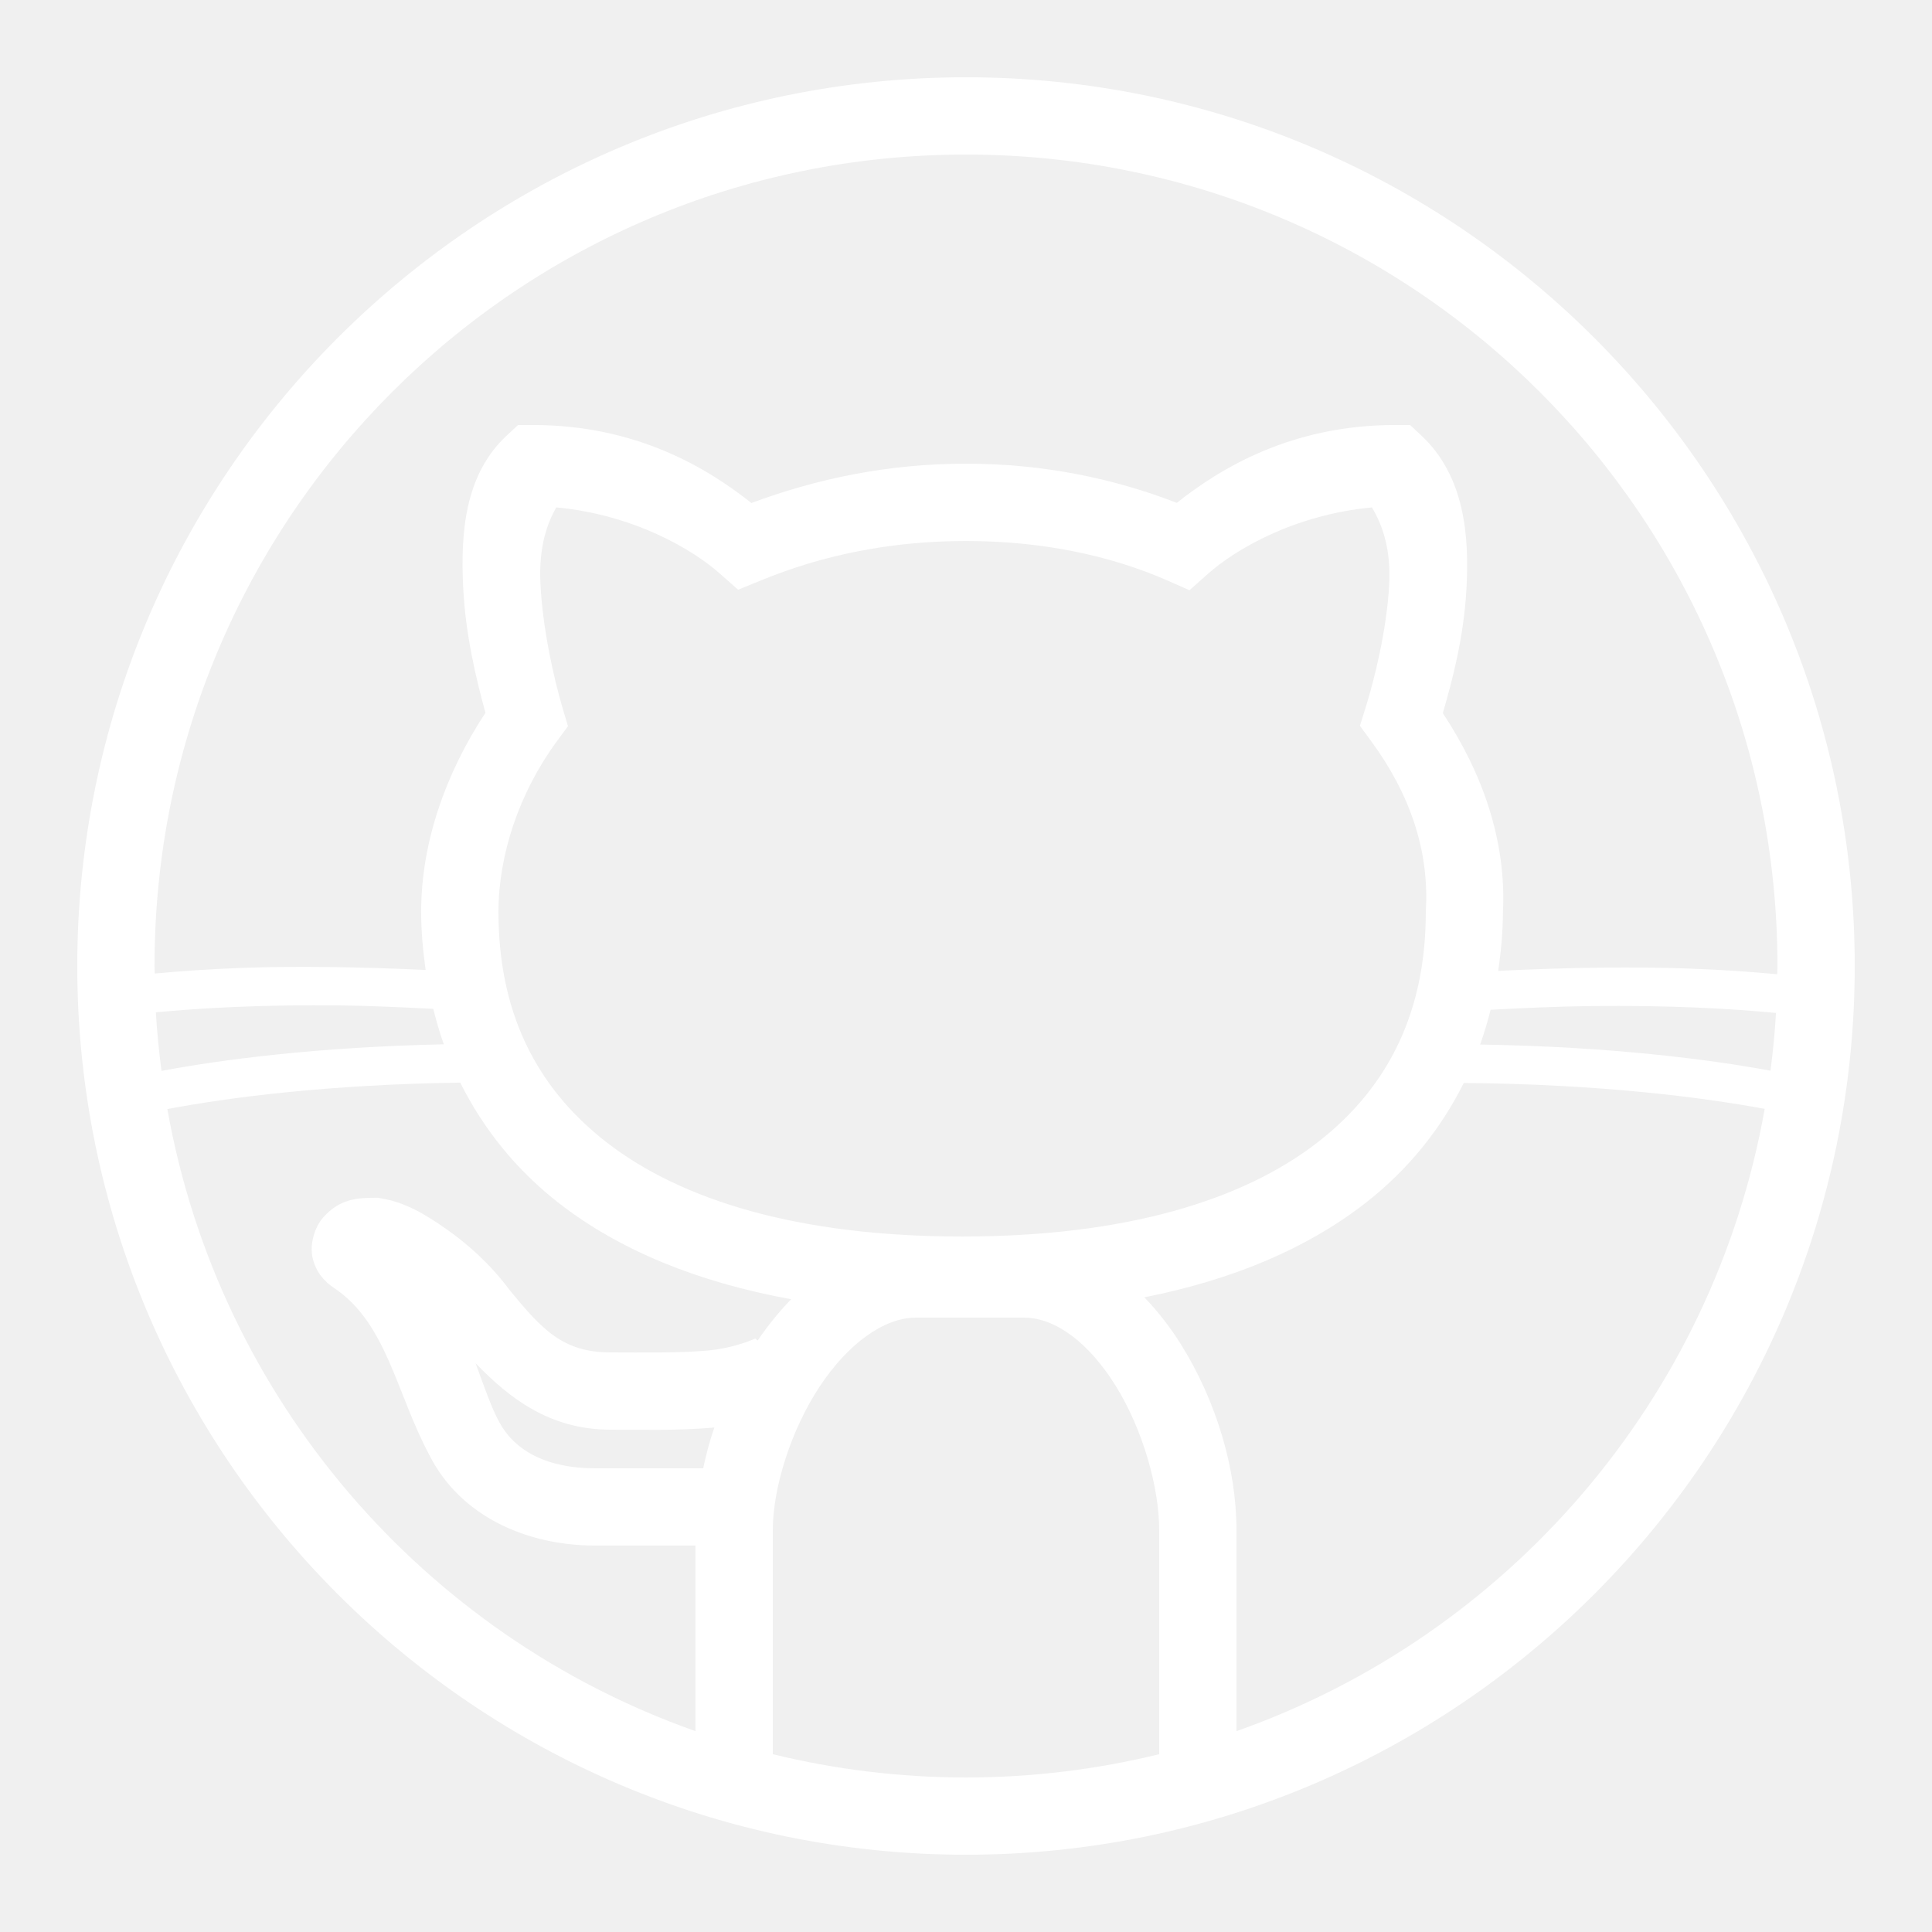
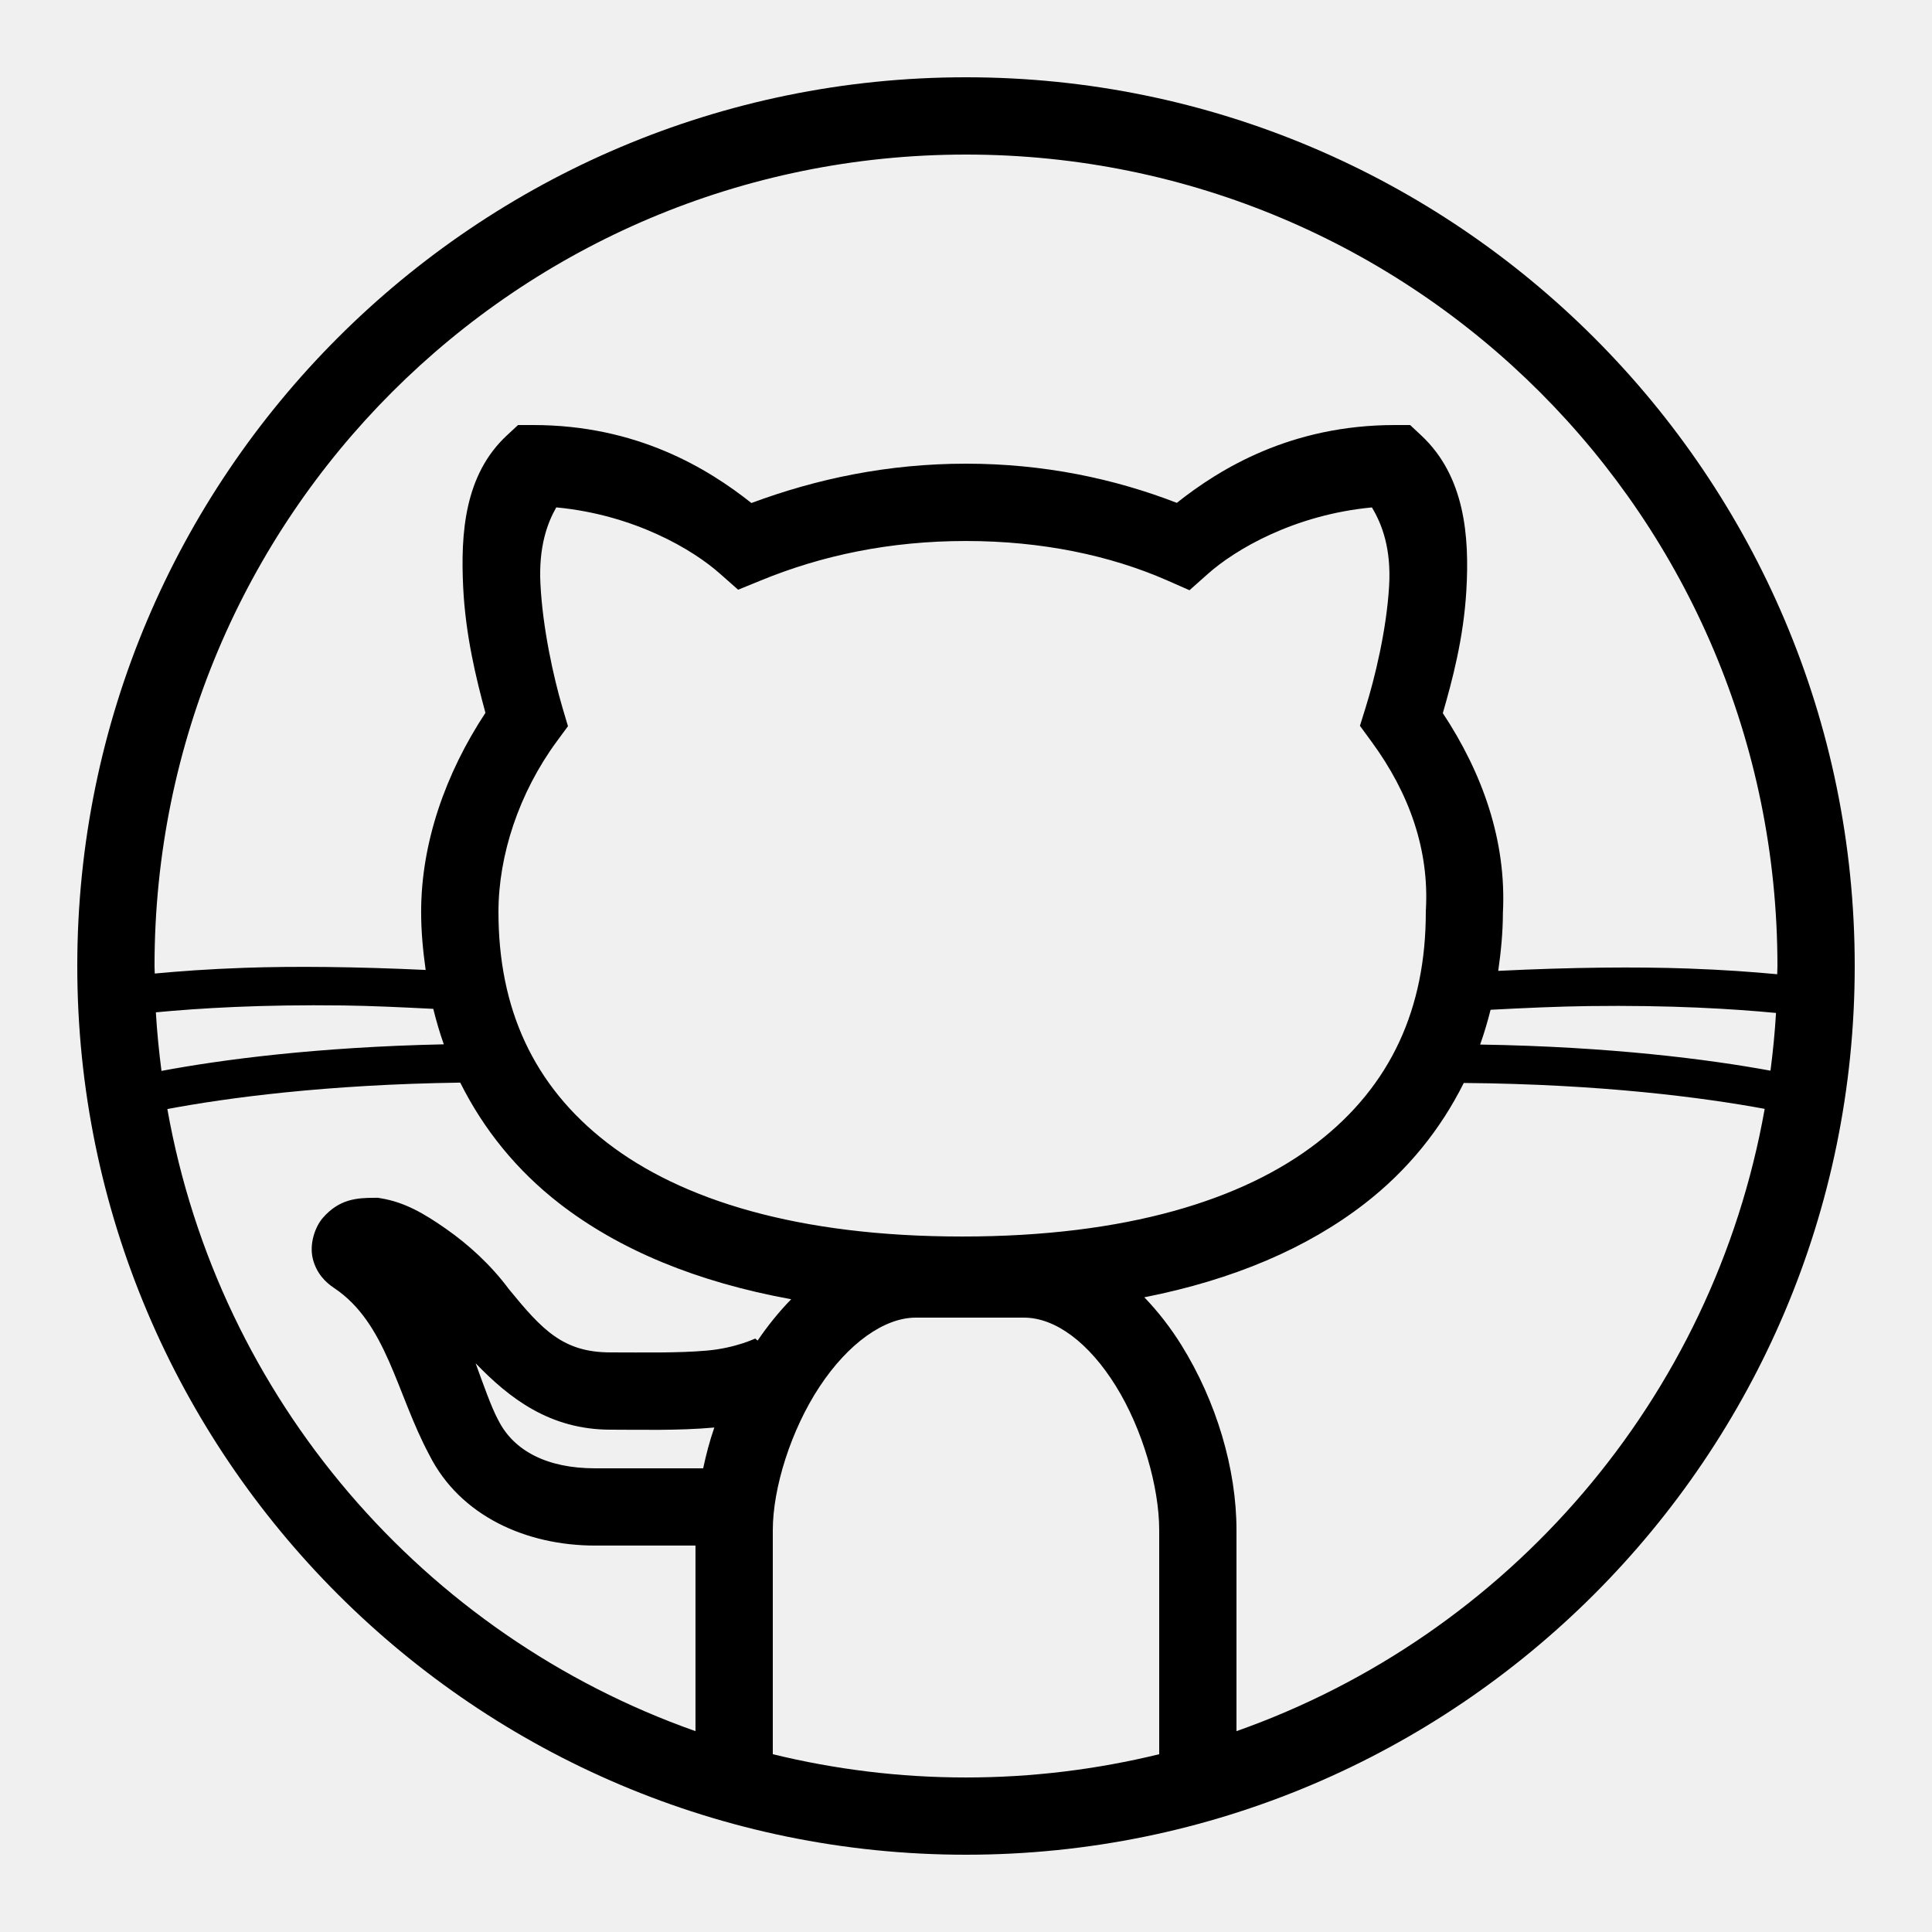
<svg xmlns="http://www.w3.org/2000/svg" viewBox="0,0,256,256" width="50px" height="50px" fill-rule="nonzero">
-   <g fill="#ffffff" fill-rule="nonzero" stroke="none" stroke-width="1" stroke-linecap="butt" stroke-linejoin="miter" stroke-miterlimit="10" stroke-dasharray="" stroke-dashoffset="0" font-family="none" font-weight="none" font-size="none" text-anchor="none" style="mix-blend-mode: normal">
+   <g fill="#000" fill-rule="nonzero" stroke="none" stroke-width="1" stroke-linecap="butt" stroke-linejoin="miter" stroke-miterlimit="10" stroke-dasharray="" stroke-dashoffset="0" font-family="none" font-weight="none" font-size="none" text-anchor="none" style="mix-blend-mode: normal">
    <g transform="scale(5.12,5.12)">
      <path d="M25,2c-12.689,0 -23,10.311 -23,23c0,12.689 10.311,23 23,23c12.689,0 23,-10.311 23,-23c0,-12.689 -10.311,-23 -23,-23zM25,4c11.607,0 21,9.393 21,21c0,0.071 -0.005,0.142 -0.006,0.213c-0.64,-0.059 -1.379,-0.115 -2.318,-0.148c-1.329,-0.047 -3.004,-0.033 -4.902,0.061c0.07,-0.49 0.12,-0.988 0.121,-1.498c0.097,-1.873 -0.532,-3.624 -1.555,-5.172c0.247,-0.854 0.537,-1.94 0.609,-3.172c0.083,-1.404 -0.039,-2.961 -1.166,-4.014l-0.289,-0.27h-0.395c-2.683,0 -4.52,1.123 -5.643,2.014c-1.621,-0.628 -3.445,-1.014 -5.457,-1.014c-2.024,0 -3.864,0.391 -5.553,1.018c-1.122,-0.891 -2.96,-2.018 -5.646,-2.018h-0.393l-0.289,0.268c-1.098,1.02 -1.199,2.534 -1.131,3.932c0.06,1.232 0.333,2.353 0.576,3.248c-1.04,1.578 -1.664,3.375 -1.664,5.152c0,0.512 0.048,1.01 0.117,1.502c-1.806,-0.084 -3.415,-0.1 -4.693,-0.055c-0.94,0.033 -1.679,0.089 -2.318,0.148c-0.001,-0.065 -0.006,-0.13 -0.006,-0.195c0,-11.607 9.393,-21 21,-21zM14.396,13.131c2.018,0.191 3.536,1.092 4.238,1.717l0.469,0.414l0.578,-0.236c1.581,-0.651 3.345,-1.025 5.318,-1.025c1.973,0 3.737,0.376 5.199,1.016l0.586,0.258l0.479,-0.426c0.703,-0.625 2.224,-1.526 4.242,-1.717c0.268,0.445 0.502,1.078 0.445,2.035c-0.067,1.146 -0.374,2.394 -0.605,3.135l-0.15,0.482l0.299,0.408c0.989,1.349 1.494,2.81 1.408,4.354l-0.002,0.027v0.027c0,2.495 -0.899,4.493 -2.812,5.973c-1.914,1.48 -4.935,2.428 -9.188,2.428c-4.252,0 -7.276,-0.948 -9.189,-2.428c-1.914,-1.48 -2.811,-3.477 -2.811,-5.973c0,-1.465 0.529,-3.076 1.506,-4.408l0.293,-0.398l-0.141,-0.475c-0.232,-0.788 -0.516,-2.064 -0.572,-3.217c-0.047,-0.959 0.18,-1.565 0.41,-1.971zM8.885,26.021c0.707,0.009 1.517,0.047 2.328,0.088c0.078,0.312 0.166,0.619 0.273,0.918c-3.307,0.07 -5.782,0.402 -7.307,0.688c-0.064,-0.5 -0.116,-1.005 -0.145,-1.516c1.127,-0.107 2.716,-0.205 4.85,-0.178zM41.115,26.037c2.132,-0.027 3.72,0.071 4.848,0.178c-0.029,0.503 -0.079,1.001 -0.143,1.494c-1.58,-0.29 -4.121,-0.622 -7.514,-0.676c0.105,-0.294 0.193,-0.595 0.27,-0.9c0.895,-0.048 1.768,-0.086 2.539,-0.096zM11.912,28.02c0.597,1.196 1.449,2.263 2.576,3.135c1.541,1.191 3.543,2.024 5.988,2.469c-0.32,0.329 -0.611,0.69 -0.869,1.07l-0.061,-0.053c0.005,-0.006 -0.497,0.245 -1.248,0.312c-0.751,0.067 -1.677,0.047 -2.498,0.047c-1.225,0 -1.765,-0.579 -2.627,-1.633c-0.478,-0.644 -1.06,-1.165 -1.625,-1.561c-0.579,-0.405 -1.073,-0.691 -1.684,-0.793l-0.082,-0.014h-0.084c-0.467,0 -0.918,0.034 -1.34,0.516c-0.211,0.241 -0.356,0.687 -0.262,1.064c0.094,0.378 0.333,0.61 0.547,0.752c1.367,0.911 1.608,2.714 2.465,4.318c0.8,1.594 2.526,2.35 4.291,2.35h2.6v4.803c-7.032,-2.482 -12.335,-8.598 -13.668,-16.1c1.531,-0.288 4.095,-0.635 7.58,-0.684zM37.883,28.027c3.563,0.03 6.198,0.377 7.787,0.67c-1.331,7.504 -6.636,13.623 -13.67,16.105v-5.203c0,-1.585 -0.52,-3.332 -1.426,-4.789c-0.275,-0.442 -0.598,-0.861 -0.959,-1.236c2.315,-0.457 4.217,-1.275 5.697,-2.42c1.124,-0.869 1.975,-1.934 2.57,-3.127zM23.699,34.1h2.801c0.813,0 1.68,0.648 2.375,1.766c0.695,1.118 1.125,2.619 1.125,3.734v5.799c-1.603,0.391 -3.276,0.602 -5,0.602c-1.724,0 -3.397,-0.211 -5,-0.602v-5.799c0,-1.091 0.468,-2.588 1.209,-3.711c0.741,-1.123 1.677,-1.789 2.49,-1.789zM12.309,35.281c0.866,0.898 1.914,1.719 3.492,1.719c0.779,0 1.752,0.028 2.676,-0.055c0.003,-0 0.006,-0.002 0.01,-0.002c-0.122,0.35 -0.213,0.702 -0.289,1.057h-2.797c-1.233,0 -2.105,-0.446 -2.506,-1.248l-0.008,-0.014l-0.006,-0.012c-0.164,-0.305 -0.38,-0.916 -0.572,-1.445z" />
    </g>
  </g>
</svg>
